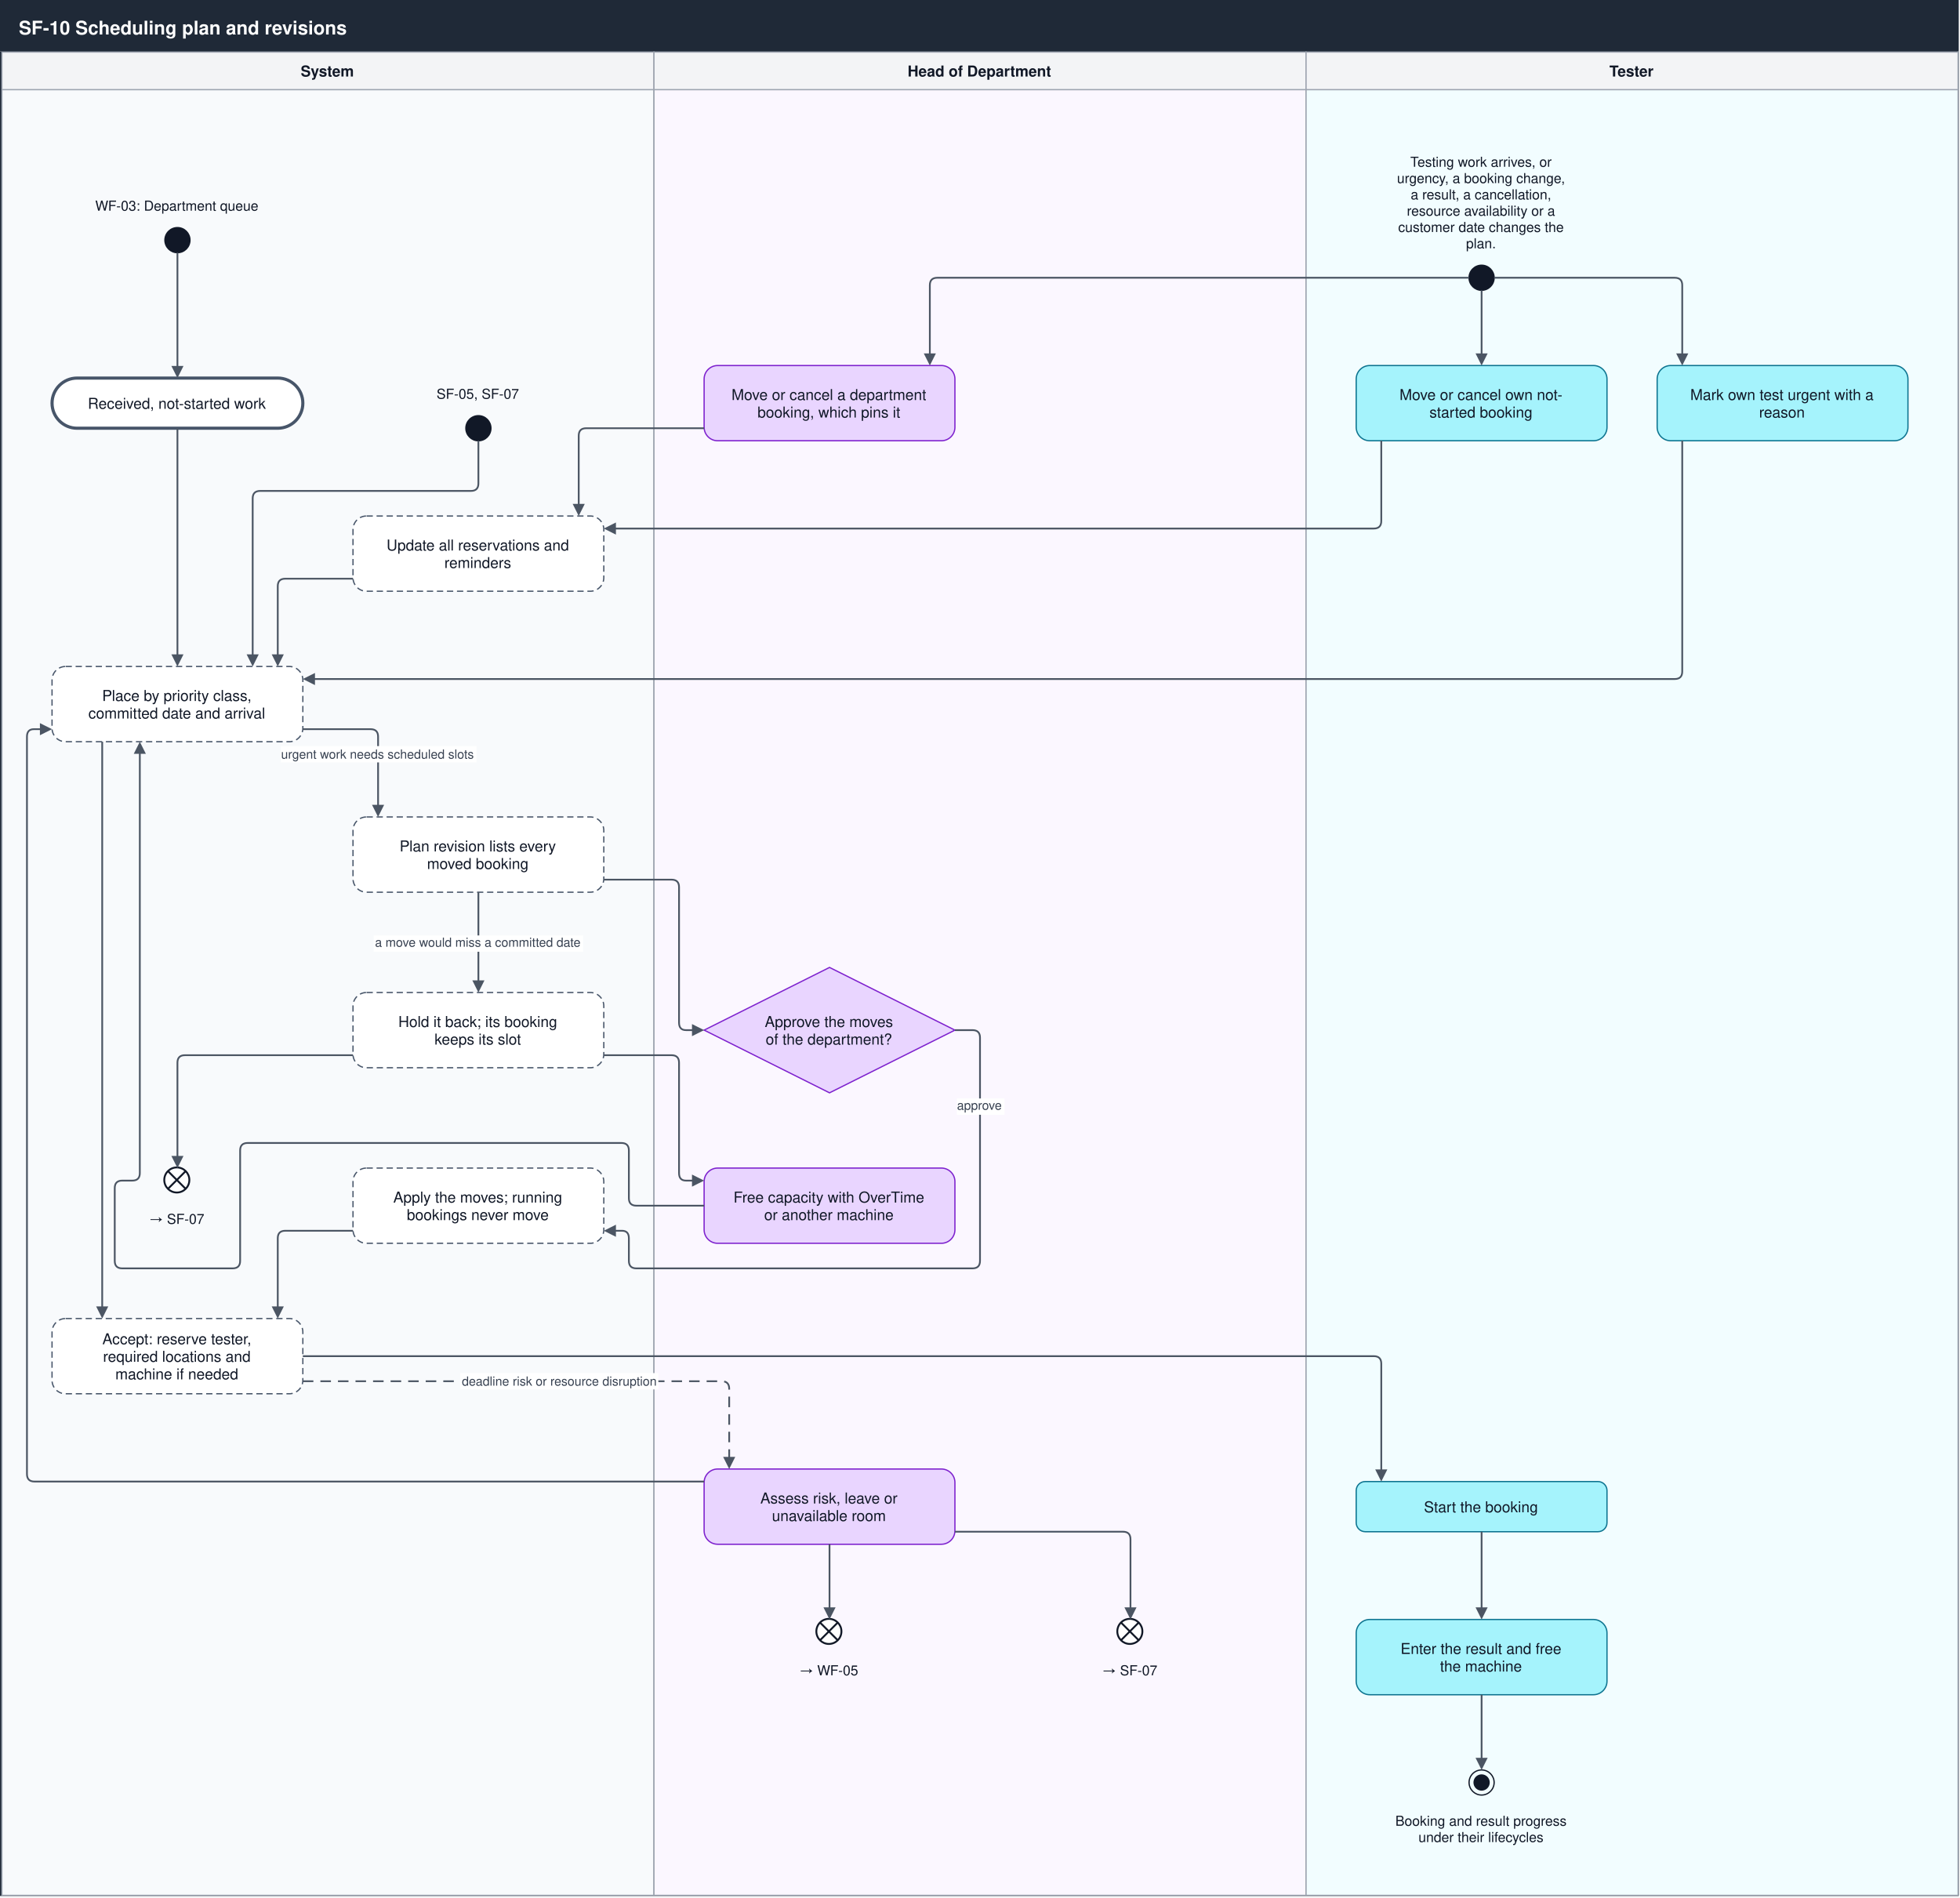
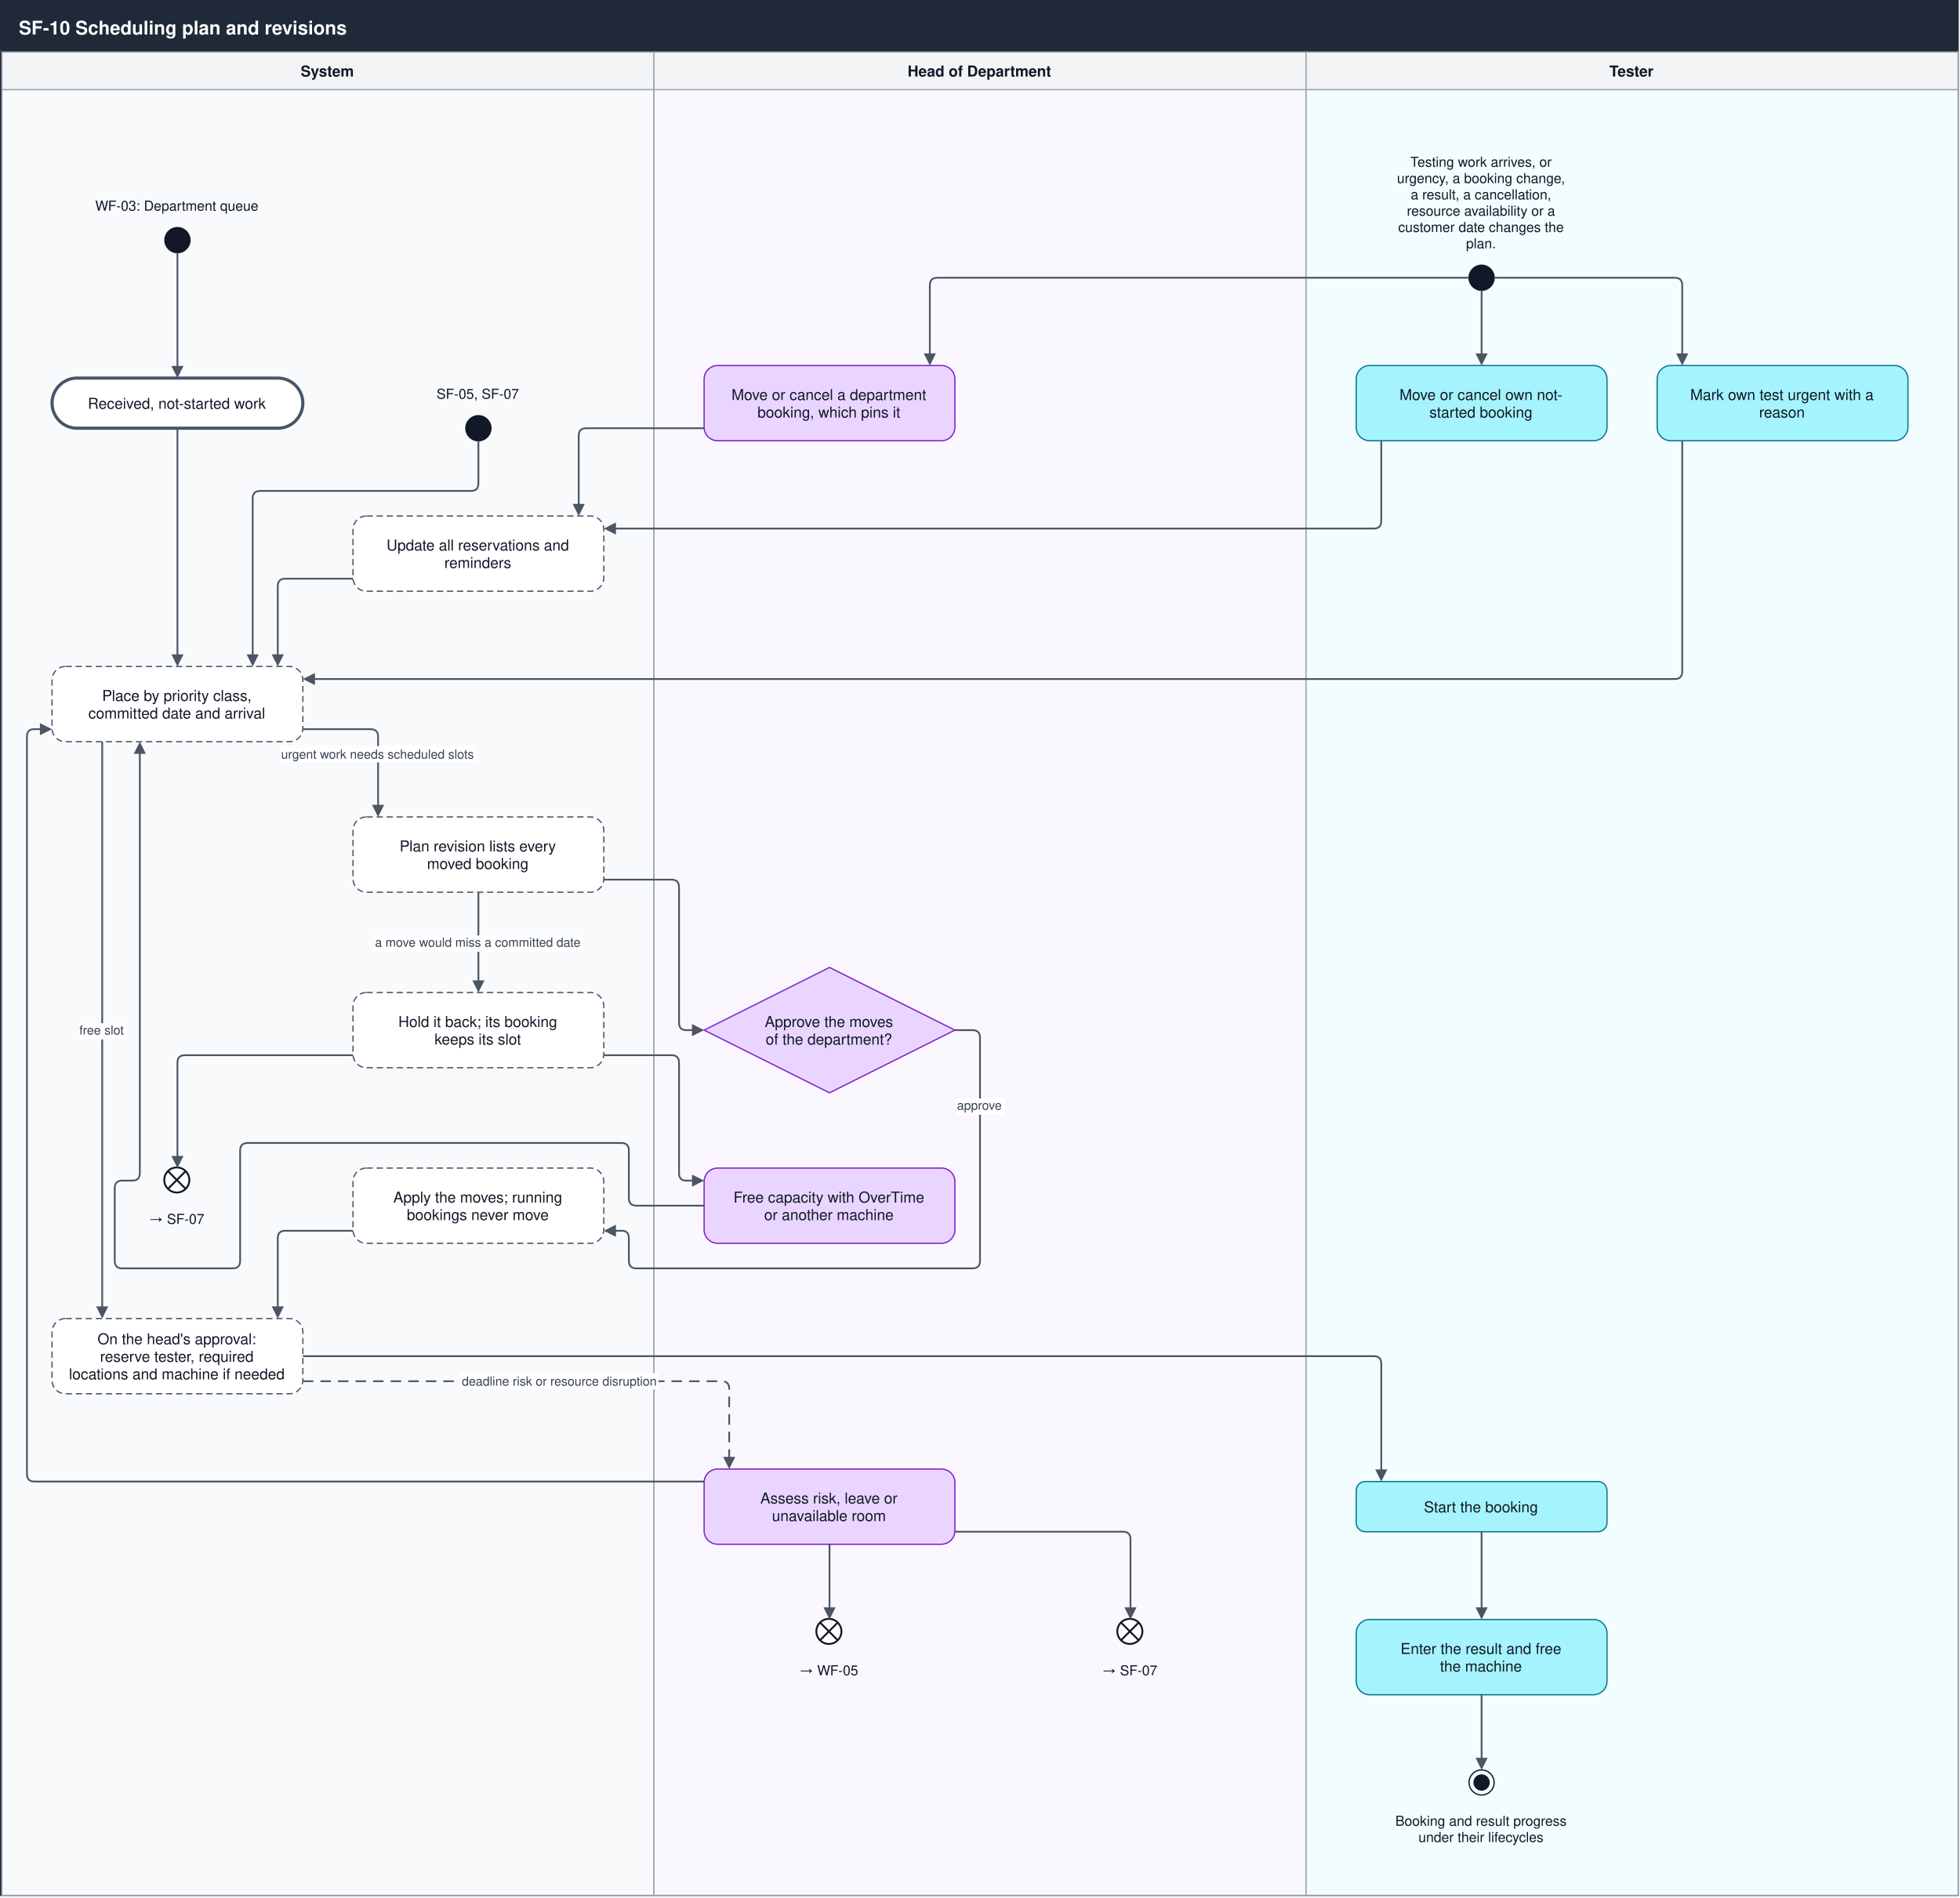
<svg xmlns="http://www.w3.org/2000/svg" style="background: #FFFFFF; background-color: light-dark(#FFFFFF, #121212); color-scheme: light;" version="1.1" width="1563px" height="1513px" viewBox="0 0 1563 1513">
  <defs />
  <rect fill="#FFFFFF" width="100%" height="100%" x="0" y="0" style="fill: light-dark(rgb(255, 255, 255), rgb(18, 18, 18));" />
  <g>
    <g data-cell-id="0">
      <g data-cell-id="1">
        <g data-cell-id="f_SF10">
          <g>
            <path d="M 1 41 L 1 1 L 1561 1 L 1561 41" fill="#1f2937" stroke="#1f2937" stroke-width="2" stroke-miterlimit="10" pointer-events="all" style="fill: light-dark(rgb(31, 41, 55), rgb(196, 204, 216)); stroke: light-dark(rgb(31, 41, 55), rgb(196, 204, 216));" />
            <path d="M 1 41 L 1 1511 L 1561 1511 L 1561 41" fill="#ffffff" stroke="#1f2937" stroke-width="2" stroke-miterlimit="10" pointer-events="all" style="fill: light-dark(rgb(255, 255, 255), rgb(18, 18, 18)); stroke: light-dark(rgb(31, 41, 55), rgb(196, 204, 216));" />
            <path d="M 1 41 L 1561 41" fill="none" stroke="#1f2937" stroke-width="2" stroke-miterlimit="10" pointer-events="all" style="stroke: light-dark(rgb(31, 41, 55), rgb(196, 204, 216));" />
          </g>
          <g>
            <g fill="#FFFFFF" font-family="Helvetica" font-weight="bold" text-anchor="start" font-size="15px" style="fill: light-dark(rgb(255, 255, 255), rgb(18, 18, 18));">
              <text x="15" y="27.5">SF-10 Scheduling plan and revisions</text>
            </g>
          </g>
          <g data-cell-id="f_SF10_lane0">
            <g transform="translate(0.5,0.5)">
              <path d="M 1 71 L 1 41 L 521 41 L 521 71" fill="#f3f4f6" stroke="#9ca3af" stroke-miterlimit="10" pointer-events="all" style="fill: light-dark(rgb(243, 244, 246), rgb(26, 27, 28)); stroke: light-dark(rgb(156, 163, 175), rgb(92, 98, 108));" />
              <path d="M 1 71 L 1 1511 L 521 1511 L 521 71" fill="#f8fafc" stroke="#9ca3af" stroke-miterlimit="10" pointer-events="all" style="fill: light-dark(rgb(248, 250, 252), rgb(21, 23, 25)); stroke: light-dark(rgb(156, 163, 175), rgb(92, 98, 108));" />
              <path d="M 1 71 L 521 71" fill="none" stroke="#9ca3af" stroke-miterlimit="10" pointer-events="all" style="stroke: light-dark(rgb(156, 163, 175), rgb(92, 98, 108));" />
            </g>
            <g>
              <g fill="#111827" font-family="Helvetica" font-weight="bold" text-anchor="middle" font-size="12px" style="fill: light-dark(rgb(17, 24, 39), rgb(212, 218, 231));">
                <text x="261" y="61">System</text>
              </g>
            </g>
          </g>
          <g data-cell-id="f_SF10_lane1">
            <g transform="translate(0.5,0.5)">
              <path d="M 521 71 L 521 41 L 1041 41 L 1041 71" fill="#f3f4f6" stroke="#9ca3af" stroke-miterlimit="10" pointer-events="all" style="fill: light-dark(rgb(243, 244, 246), rgb(26, 27, 28)); stroke: light-dark(rgb(156, 163, 175), rgb(92, 98, 108));" />
              <path d="M 521 71 L 521 1511 L 1041 1511 L 1041 71" fill="#fbf7ff" stroke="#9ca3af" stroke-miterlimit="10" pointer-events="all" style="fill: light-dark(rgb(251, 247, 255), rgb(26, 22, 29)); stroke: light-dark(rgb(156, 163, 175), rgb(92, 98, 108));" />
              <path d="M 521 71 L 1041 71" fill="none" stroke="#9ca3af" stroke-miterlimit="10" pointer-events="all" style="stroke: light-dark(rgb(156, 163, 175), rgb(92, 98, 108));" />
            </g>
            <g>
              <g fill="#111827" font-family="Helvetica" font-weight="bold" text-anchor="middle" font-size="12px" style="fill: light-dark(rgb(17, 24, 39), rgb(212, 218, 231));">
                <text x="781" y="61">Head of Department</text>
              </g>
            </g>
          </g>
          <g data-cell-id="f_SF10_lane2">
            <g transform="translate(0.5,0.5)">
              <path d="M 1041 71 L 1041 41 L 1561 41 L 1561 71" fill="#f3f4f6" stroke="#9ca3af" stroke-miterlimit="10" pointer-events="all" style="fill: light-dark(rgb(243, 244, 246), rgb(26, 27, 28)); stroke: light-dark(rgb(156, 163, 175), rgb(92, 98, 108));" />
              <path d="M 1041 71 L 1041 1511 L 1561 1511 L 1561 71" fill="#f2fdff" stroke="#9ca3af" stroke-miterlimit="10" pointer-events="all" style="fill: light-dark(rgb(242, 253, 255), rgb(15, 24, 26)); stroke: light-dark(rgb(156, 163, 175), rgb(92, 98, 108));" />
              <path d="M 1041 71 L 1561 71" fill="none" stroke="#9ca3af" stroke-miterlimit="10" pointer-events="all" style="stroke: light-dark(rgb(156, 163, 175), rgb(92, 98, 108));" />
            </g>
            <g>
              <g fill="#111827" font-family="Helvetica" font-weight="bold" text-anchor="middle" font-size="12px" style="fill: light-dark(rgb(17, 24, 39), rgb(212, 218, 231));">
                <text x="1301" y="61">Tester</text>
              </g>
            </g>
          </g>
          <g data-cell-id="f_SF10_t1">
            <g transform="translate(0.5,0.5)">
              <rect x="1081" y="1181" width="200" height="40" rx="7.2" ry="7.2" fill="#a5f3fc" stroke="#0e7490" pointer-events="all" style="fill: light-dark(rgb(165, 243, 252), rgb(0, 55, 63)); stroke: light-dark(rgb(14, 116, 144), rgb(83, 171, 195));" />
            </g>
            <g>
              <g fill="#111827" font-family="Helvetica" text-anchor="middle" font-size="12px" style="fill: light-dark(rgb(17, 24, 39), rgb(212, 218, 231));">
                <text x="1181" y="1206">Start the booking</text>
              </g>
            </g>
          </g>
          <g data-cell-id="f_SF10_t2">
            <g transform="translate(0.5,0.5)">
              <rect x="1081" y="1291" width="200" height="60" rx="10.8" ry="10.8" fill="#a5f3fc" stroke="#0e7490" pointer-events="all" style="fill: light-dark(rgb(165, 243, 252), rgb(0, 55, 63)); stroke: light-dark(rgb(14, 116, 144), rgb(83, 171, 195));" />
            </g>
            <g>
              <g fill="#111827" font-family="Helvetica" text-anchor="middle" font-size="12px" style="fill: light-dark(rgb(17, 24, 39), rgb(212, 218, 231));">
                <text x="1181" y="1319">Enter the result and free</text>
                <text x="1181" y="1333">the machine</text>
              </g>
            </g>
          </g>
          <g data-cell-id="f_SF10_t3">
            <g transform="translate(0.5,0.5)">
              <rect x="1081" y="291" width="200" height="60" rx="10.8" ry="10.8" fill="#a5f3fc" stroke="#0e7490" pointer-events="all" style="fill: light-dark(rgb(165, 243, 252), rgb(0, 55, 63)); stroke: light-dark(rgb(14, 116, 144), rgb(83, 171, 195));" />
            </g>
            <g>
              <g fill="#111827" font-family="Helvetica" text-anchor="middle" font-size="12px" style="fill: light-dark(rgb(17, 24, 39), rgb(212, 218, 231));">
                <text x="1181" y="319">Move or cancel own not-</text>
                <text x="1181" y="333">started booking</text>
              </g>
            </g>
          </g>
          <g data-cell-id="f_SF10_t4">
            <g transform="translate(0.5,0.5)">
              <rect x="1321" y="291" width="200" height="60" rx="10.8" ry="10.8" fill="#a5f3fc" stroke="#0e7490" pointer-events="all" style="fill: light-dark(rgb(165, 243, 252), rgb(0, 55, 63)); stroke: light-dark(rgb(14, 116, 144), rgb(83, 171, 195));" />
            </g>
            <g>
              <g fill="#111827" font-family="Helvetica" text-anchor="middle" font-size="12px" style="fill: light-dark(rgb(17, 24, 39), rgb(212, 218, 231));">
                <text x="1421" y="319">Mark own test urgent with a</text>
                <text x="1421" y="333">reason</text>
              </g>
            </g>
          </g>
          <g data-cell-id="f_SF10_h1">
            <g transform="translate(0.5,0.5)">
              <rect x="561" y="291" width="200" height="60" rx="10.8" ry="10.8" fill="#e9d5ff" stroke="#7e22ce" pointer-events="all" style="fill: light-dark(rgb(233, 213, 255), rgb(59, 42, 78)); stroke: light-dark(rgb(126, 34, 206), rgb(232, 153, 255));" />
            </g>
            <g>
              <g fill="#111827" font-family="Helvetica" text-anchor="middle" font-size="12px" style="fill: light-dark(rgb(17, 24, 39), rgb(212, 218, 231));">
                <text x="661" y="319">Move or cancel a department</text>
                <text x="661" y="333">booking, which pins it</text>
              </g>
            </g>
          </g>
          <g data-cell-id="f_SF10_h2">
            <g transform="translate(0.5,0.5)">
              <path d="M 661 771 L 761 821 L 661 871 L 561 821 Z" fill="#e9d5ff" stroke="#7e22ce" stroke-miterlimit="10" pointer-events="all" style="fill: light-dark(rgb(233, 213, 255), rgb(59, 42, 78)); stroke: light-dark(rgb(126, 34, 206), rgb(232, 153, 255));" />
            </g>
            <g>
              <g fill="#111827" font-family="Helvetica" text-anchor="middle" font-size="12px" style="fill: light-dark(rgb(17, 24, 39), rgb(212, 218, 231));">
                <text x="661" y="819">Approve the moves</text>
                <text x="661" y="833">of the department?</text>
              </g>
            </g>
          </g>
          <g data-cell-id="f_SF10_h4">
            <g transform="translate(0.5,0.5)">
              <rect x="561" y="1171" width="200" height="60" rx="10.8" ry="10.8" fill="#e9d5ff" stroke="#7e22ce" pointer-events="all" style="fill: light-dark(rgb(233, 213, 255), rgb(59, 42, 78)); stroke: light-dark(rgb(126, 34, 206), rgb(232, 153, 255));" />
            </g>
            <g>
              <g fill="#111827" font-family="Helvetica" text-anchor="middle" font-size="12px" style="fill: light-dark(rgb(17, 24, 39), rgb(212, 218, 231));">
                <text x="661" y="1199">Assess risk, leave or</text>
                <text x="661" y="1213">unavailable room</text>
              </g>
            </g>
          </g>
          <g data-cell-id="f_SF10_h5">
            <g transform="translate(0.5,0.5)">
              <rect x="561" y="931" width="200" height="60" rx="10.8" ry="10.8" fill="#e9d5ff" stroke="#7e22ce" pointer-events="all" style="fill: light-dark(rgb(233, 213, 255), rgb(59, 42, 78)); stroke: light-dark(rgb(126, 34, 206), rgb(232, 153, 255));" />
            </g>
            <g>
              <g fill="#111827" font-family="Helvetica" text-anchor="middle" font-size="12px" style="fill: light-dark(rgb(17, 24, 39), rgb(212, 218, 231));">
                <text x="661" y="959">Free capacity with OverTime</text>
                <text x="661" y="973">or another machine</text>
              </g>
            </g>
          </g>
          <g data-cell-id="f_SF10_q">
            <g transform="translate(0.5,0.5)">
              <rect x="41" y="301" width="200" height="40" rx="20" ry="20" fill="#ffffff" stroke="#475569" stroke-width="2.5" pointer-events="all" style="fill: light-dark(rgb(255, 255, 255), rgb(18, 18, 18)); stroke: light-dark(rgb(71, 85, 105), rgb(155, 167, 184));" />
            </g>
            <g>
              <g fill="#111827" font-family="Helvetica" text-anchor="middle" font-size="12px" style="fill: light-dark(rgb(17, 24, 39), rgb(212, 218, 231));">
                <text x="141" y="326">Received, not-started work</text>
              </g>
            </g>
          </g>
          <g data-cell-id="f_SF10_slot">
            <g transform="translate(0.5,0.5)">
              <rect x="41" y="531" width="200" height="60" rx="10.8" ry="10.8" fill="#ffffff" stroke="#475569" stroke-dasharray="5 3" pointer-events="all" style="fill: light-dark(rgb(255, 255, 255), rgb(18, 18, 18)); stroke: light-dark(rgb(71, 85, 105), rgb(155, 167, 184));" />
            </g>
            <g>
              <g fill="#111827" font-family="Helvetica" text-anchor="middle" font-size="12px" style="fill: light-dark(rgb(17, 24, 39), rgb(212, 218, 231));">
                <text x="141" y="559">Place by priority class,</text>
                <text x="141" y="573">committed date and arrival</text>
              </g>
            </g>
          </g>
          <g data-cell-id="f_SF10_schedule">
            <g transform="translate(0.5,0.5)">
              <rect x="41" y="1051" width="200" height="60" rx="10.8" ry="10.8" fill="#ffffff" stroke="#475569" stroke-dasharray="5 3" pointer-events="all" style="fill: light-dark(rgb(255, 255, 255), rgb(18, 18, 18)); stroke: light-dark(rgb(71, 85, 105), rgb(155, 167, 184));" />
            </g>
            <g>
              <g fill="#111827" font-family="Helvetica" text-anchor="middle" font-size="12px" style="fill: light-dark(rgb(17, 24, 39), rgb(212, 218, 231));">
-                 <text x="141" y="1072">Accept: reserve tester,</text>
-                 <text x="141" y="1086">required locations and</text>
-                 <text x="141" y="1100">machine if needed</text>
+                 <text x="141" y="1072">On the head's approval:</text>
+                 <text x="141" y="1086">reserve tester, required</text>
+                 <text x="141" y="1100">locations and machine if needed</text>
              </g>
            </g>
          </g>
          <g data-cell-id="f_SF10_done">
            <g transform="translate(0.5,0.5)">
              <ellipse cx="1181" cy="1421" rx="6" ry="6" fill="#111827" stroke="#111827" pointer-events="all" style="fill: light-dark(rgb(17, 24, 39), rgb(212, 218, 231)); stroke: light-dark(rgb(17, 24, 39), rgb(212, 218, 231));" />
              <ellipse cx="1181" cy="1421" rx="10" ry="10" fill="none" stroke="#111827" pointer-events="all" style="stroke: light-dark(rgb(17, 24, 39), rgb(212, 218, 231));" />
            </g>
          </g>
          <g data-cell-id="f_SF10_done_label">
            <g>
              <rect x="1081" y="1441" width="200" height="30" fill="none" stroke="none" pointer-events="all" />
            </g>
            <g>
              <g fill="#111827" font-family="Helvetica" text-anchor="middle" font-size="11px" style="fill: light-dark(rgb(17, 24, 39), rgb(212, 218, 231));">
                <text x="1181" y="1456">Booking and result progress</text>
                <text x="1181" y="1469">under their lifecycles</text>
              </g>
            </g>
          </g>
          <g data-cell-id="f_SF10_sync">
            <g transform="translate(0.5,0.5)">
              <rect x="281" y="411" width="200" height="60" rx="10.8" ry="10.8" fill="#ffffff" stroke="#475569" stroke-dasharray="5 3" pointer-events="all" style="fill: light-dark(rgb(255, 255, 255), rgb(18, 18, 18)); stroke: light-dark(rgb(71, 85, 105), rgb(155, 167, 184));" />
            </g>
            <g>
              <g fill="#111827" font-family="Helvetica" text-anchor="middle" font-size="12px" style="fill: light-dark(rgb(17, 24, 39), rgb(212, 218, 231));">
                <text x="381" y="439">Update all reservations and</text>
                <text x="381" y="453">reminders</text>
              </g>
            </g>
          </g>
          <g data-cell-id="f_SF10_revision">
            <g transform="translate(0.5,0.5)">
              <rect x="281" y="651" width="200" height="60" rx="10.8" ry="10.8" fill="#ffffff" stroke="#475569" stroke-dasharray="5 3" pointer-events="all" style="fill: light-dark(rgb(255, 255, 255), rgb(18, 18, 18)); stroke: light-dark(rgb(71, 85, 105), rgb(155, 167, 184));" />
            </g>
            <g>
              <g fill="#111827" font-family="Helvetica" text-anchor="middle" font-size="12px" style="fill: light-dark(rgb(17, 24, 39), rgb(212, 218, 231));">
                <text x="381" y="679">Plan revision lists every</text>
                <text x="381" y="693">moved booking</text>
              </g>
            </g>
          </g>
          <g data-cell-id="f_SF10_apply">
            <g transform="translate(0.5,0.5)">
              <rect x="281" y="931" width="200" height="60" rx="10.8" ry="10.8" fill="#ffffff" stroke="#475569" stroke-dasharray="5 3" pointer-events="all" style="fill: light-dark(rgb(255, 255, 255), rgb(18, 18, 18)); stroke: light-dark(rgb(71, 85, 105), rgb(155, 167, 184));" />
            </g>
            <g>
              <g fill="#111827" font-family="Helvetica" text-anchor="middle" font-size="12px" style="fill: light-dark(rgb(17, 24, 39), rgb(212, 218, 231));">
                <text x="381" y="959">Apply the moves; running</text>
                <text x="381" y="973">bookings never move</text>
              </g>
            </g>
          </g>
          <g data-cell-id="f_SF10_held">
            <g transform="translate(0.5,0.5)">
              <rect x="281" y="791" width="200" height="60" rx="10.8" ry="10.8" fill="#ffffff" stroke="#475569" stroke-dasharray="5 3" pointer-events="all" style="fill: light-dark(rgb(255, 255, 255), rgb(18, 18, 18)); stroke: light-dark(rgb(71, 85, 105), rgb(155, 167, 184));" />
            </g>
            <g>
              <g fill="#111827" font-family="Helvetica" text-anchor="middle" font-size="12px" style="fill: light-dark(rgb(17, 24, 39), rgb(212, 218, 231));">
                <text x="381" y="819">Hold it back; its booking</text>
                <text x="381" y="833">keeps its slot</text>
              </g>
            </g>
          </g>
          <g data-cell-id="f_SF10_date">
            <g>
              <ellipse cx="141" cy="941" rx="10" ry="10" fill="#ffffff" stroke="#111827" stroke-width="1.5" pointer-events="all" style="fill: light-dark(rgb(255, 255, 255), rgb(18, 18, 18)); stroke: light-dark(rgb(17, 24, 39), rgb(212, 218, 231));" />
              <path d="M 133.9 933.9 L 148.1 948.1" fill="none" stroke="#111827" stroke-width="1.5" stroke-miterlimit="10" pointer-events="all" style="stroke: light-dark(rgb(17, 24, 39), rgb(212, 218, 231));" />
              <path d="M 148.1 933.9 L 133.9 948.1" fill="none" stroke="#111827" stroke-width="1.5" stroke-miterlimit="10" pointer-events="all" style="stroke: light-dark(rgb(17, 24, 39), rgb(212, 218, 231));" />
            </g>
          </g>
          <g data-cell-id="f_SF10_date_label">
            <g>
              <rect x="111" y="961" width="60" height="30" fill="none" stroke="none" pointer-events="all" />
            </g>
            <g>
              <g fill="#111827" font-family="Helvetica" text-anchor="middle" font-size="11px" style="fill: light-dark(rgb(17, 24, 39), rgb(212, 218, 231));">
                <text x="141" y="976">→ SF-07</text>
              </g>
            </g>
          </g>
          <g data-cell-id="f_SF10_outsource">
            <g>
              <ellipse cx="661" cy="1301" rx="10" ry="10" fill="#ffffff" stroke="#111827" stroke-width="1.5" pointer-events="all" style="fill: light-dark(rgb(255, 255, 255), rgb(18, 18, 18)); stroke: light-dark(rgb(17, 24, 39), rgb(212, 218, 231));" />
              <path d="M 653.9 1293.9 L 668.1 1308.1" fill="none" stroke="#111827" stroke-width="1.5" stroke-miterlimit="10" pointer-events="all" style="stroke: light-dark(rgb(17, 24, 39), rgb(212, 218, 231));" />
              <path d="M 668.1 1293.9 L 653.9 1308.1" fill="none" stroke="#111827" stroke-width="1.5" stroke-miterlimit="10" pointer-events="all" style="stroke: light-dark(rgb(17, 24, 39), rgb(212, 218, 231));" />
            </g>
          </g>
          <g data-cell-id="f_SF10_outsource_label">
            <g>
              <rect x="631" y="1321" width="60" height="30" fill="none" stroke="none" pointer-events="all" />
            </g>
            <g>
              <g fill="#111827" font-family="Helvetica" text-anchor="middle" font-size="11px" style="fill: light-dark(rgb(17, 24, 39), rgb(212, 218, 231));">
                <text x="661" y="1336">→ WF-05</text>
              </g>
            </g>
          </g>
          <g data-cell-id="f_SF10_in_q">
            <g transform="translate(0.5,0.5)">
              <ellipse cx="141" cy="191" rx="10" ry="10" fill="#111827" stroke="#111827" pointer-events="all" style="fill: light-dark(rgb(17, 24, 39), rgb(212, 218, 231)); stroke: light-dark(rgb(17, 24, 39), rgb(212, 218, 231));" />
            </g>
          </g>
          <g data-cell-id="f_SF10_in_q_label">
            <g>
              <rect x="51" y="141" width="180" height="30" fill="none" stroke="none" pointer-events="all" />
            </g>
            <g>
              <g fill="#111827" font-family="Helvetica" text-anchor="middle" font-size="11px" style="fill: light-dark(rgb(17, 24, 39), rgb(212, 218, 231));">
                <text x="141" y="168">WF-03: Department queue</text>
              </g>
            </g>
          </g>
          <g data-cell-id="f_SF10_in_slot">
            <g transform="translate(0.5,0.5)">
              <ellipse cx="381" cy="341" rx="10" ry="10" fill="#111827" stroke="#111827" pointer-events="all" style="fill: light-dark(rgb(17, 24, 39), rgb(212, 218, 231)); stroke: light-dark(rgb(17, 24, 39), rgb(212, 218, 231));" />
            </g>
          </g>
          <g data-cell-id="f_SF10_in_slot_label">
            <g>
              <rect x="331" y="291" width="100" height="30" fill="none" stroke="none" pointer-events="all" />
            </g>
            <g>
              <g fill="#111827" font-family="Helvetica" text-anchor="middle" font-size="11px" style="fill: light-dark(rgb(17, 24, 39), rgb(212, 218, 231));">
                <text x="381" y="318">SF-05, SF-07</text>
              </g>
            </g>
          </g>
          <g data-cell-id="f_SF10_trigger">
            <g transform="translate(0.5,0.5)">
              <ellipse cx="1181" cy="221" rx="10" ry="10" fill="#111827" stroke="#111827" pointer-events="all" style="fill: light-dark(rgb(17, 24, 39), rgb(212, 218, 231)); stroke: light-dark(rgb(17, 24, 39), rgb(212, 218, 231));" />
            </g>
          </g>
          <g data-cell-id="f_SF10_trigger_label">
            <g>
              <rect x="1081" y="111" width="200" height="90" fill="none" stroke="none" pointer-events="all" />
            </g>
            <g>
              <g fill="#111827" font-family="Helvetica" text-anchor="middle" font-size="11px" style="fill: light-dark(rgb(17, 24, 39), rgb(212, 218, 231));">
                <text x="1181" y="133">Testing work arrives, or</text>
                <text x="1181" y="146">urgency, a booking change,</text>
                <text x="1181" y="159">a result, a cancellation,</text>
                <text x="1181" y="172">resource availability or a</text>
                <text x="1181" y="185">customer date changes the</text>
                <text x="1181" y="198">plan.</text>
              </g>
            </g>
          </g>
          <g data-cell-id="f_SF10_date_1">
            <g>
              <ellipse cx="901" cy="1301" rx="10" ry="10" fill="#ffffff" stroke="#111827" stroke-width="1.5" pointer-events="all" style="fill: light-dark(rgb(255, 255, 255), rgb(18, 18, 18)); stroke: light-dark(rgb(17, 24, 39), rgb(212, 218, 231));" />
              <path d="M 893.9 1293.9 L 908.1 1308.1" fill="none" stroke="#111827" stroke-width="1.5" stroke-miterlimit="10" pointer-events="all" style="stroke: light-dark(rgb(17, 24, 39), rgb(212, 218, 231));" />
              <path d="M 908.1 1293.9 L 893.9 1308.1" fill="none" stroke="#111827" stroke-width="1.5" stroke-miterlimit="10" pointer-events="all" style="stroke: light-dark(rgb(17, 24, 39), rgb(212, 218, 231));" />
            </g>
          </g>
          <g data-cell-id="f_SF10_date_1_label">
            <g>
              <rect x="871" y="1321" width="60" height="30" fill="none" stroke="none" pointer-events="all" />
            </g>
            <g>
              <g fill="#111827" font-family="Helvetica" text-anchor="middle" font-size="11px" style="fill: light-dark(rgb(17, 24, 39), rgb(212, 218, 231));">
                <text x="901" y="1336">→ SF-07</text>
              </g>
            </g>
          </g>
          <g data-cell-id="f_SF10_e0">
            <g transform="translate(0.5,0.5)">
              <path d="M 1181 1221 L 1181 1282.03" fill="none" stroke="#4b5563" stroke-width="1.4" stroke-miterlimit="10" pointer-events="stroke" style="stroke: light-dark(rgb(75, 85, 99), rgb(157, 166, 178));" />
              <path d="M 1181 1289.43 L 1177.3 1282.03 L 1184.7 1282.03 Z" fill="#4b5563" stroke="#4b5563" stroke-width="1.4" stroke-miterlimit="10" pointer-events="all" style="fill: light-dark(rgb(75, 85, 99), rgb(157, 166, 178)); stroke: light-dark(rgb(75, 85, 99), rgb(157, 166, 178));" />
            </g>
          </g>
          <g data-cell-id="f_SF10_e1">
            <g transform="translate(0.5,0.5)">
              <path d="M 141 341 L 141 522.03" fill="none" stroke="#4b5563" stroke-width="1.4" stroke-miterlimit="10" pointer-events="stroke" style="stroke: light-dark(rgb(75, 85, 99), rgb(157, 166, 178));" />
              <path d="M 141 529.43 L 137.3 522.03 L 144.7 522.03 Z" fill="#4b5563" stroke="#4b5563" stroke-width="1.4" stroke-miterlimit="10" pointer-events="all" style="fill: light-dark(rgb(75, 85, 99), rgb(157, 166, 178)); stroke: light-dark(rgb(75, 85, 99), rgb(157, 166, 178));" />
            </g>
          </g>
          <g data-cell-id="f_SF10_e2">
            <g transform="translate(0.5,0.5)">
              <path d="M 81 591 L 81 1042.03" fill="none" stroke="#4b5563" stroke-width="1.4" stroke-miterlimit="10" pointer-events="stroke" style="stroke: light-dark(rgb(75, 85, 99), rgb(157, 166, 178));" />
              <path d="M 81 1049.43 L 77.3 1042.03 L 84.7 1042.03 Z" fill="#4b5563" stroke="#4b5563" stroke-width="1.4" stroke-miterlimit="10" pointer-events="all" style="fill: light-dark(rgb(75, 85, 99), rgb(157, 166, 178)); stroke: light-dark(rgb(75, 85, 99), rgb(157, 166, 178));" />
            </g>
+             <g>
+               <g fill="#374151" font-family="Helvetica" text-anchor="middle" font-size="10px" style="fill: light-dark(rgb(55, 65, 81), rgb(174, 183, 197));">
+                 <rect fill="#FFFFFF" stroke="none" x="63" y="816" width="38" height="13" stroke-width="0" style="fill: light-dark(rgb(255, 255, 255), rgb(18, 18, 18));" />
+                 <text x="81" y="825">free slot</text>
+               </g>
+             </g>
          </g>
          <g data-cell-id="f_SF10_e3">
            <g transform="translate(0.5,0.5)">
              <path d="M 241 1081 L 1095 1081 Q 1101 1081 1101 1087 L 1101 1172.03" fill="none" stroke="#4b5563" stroke-width="1.4" stroke-miterlimit="10" pointer-events="stroke" style="stroke: light-dark(rgb(75, 85, 99), rgb(157, 166, 178));" />
              <path d="M 1101 1179.43 L 1097.3 1172.03 L 1104.7 1172.03 Z" fill="#4b5563" stroke="#4b5563" stroke-width="1.4" stroke-miterlimit="10" pointer-events="all" style="fill: light-dark(rgb(75, 85, 99), rgb(157, 166, 178)); stroke: light-dark(rgb(75, 85, 99), rgb(157, 166, 178));" />
            </g>
          </g>
          <g data-cell-id="f_SF10_e4">
            <g transform="translate(0.5,0.5)">
              <path d="M 1181 1351 L 1181 1402.03" fill="none" stroke="#4b5563" stroke-width="1.4" stroke-miterlimit="10" pointer-events="stroke" style="stroke: light-dark(rgb(75, 85, 99), rgb(157, 166, 178));" />
              <path d="M 1181 1409.43 L 1177.3 1402.03 L 1184.7 1402.03 Z" fill="#4b5563" stroke="#4b5563" stroke-width="1.4" stroke-miterlimit="10" pointer-events="all" style="fill: light-dark(rgb(75, 85, 99), rgb(157, 166, 178)); stroke: light-dark(rgb(75, 85, 99), rgb(157, 166, 178));" />
            </g>
          </g>
          <g data-cell-id="f_SF10_e5">
            <g transform="translate(0.5,0.5)">
              <path d="M 1101 351 L 1101 415 Q 1101 421 1095 421 L 489.97 421" fill="none" stroke="#4b5563" stroke-width="1.4" stroke-miterlimit="10" pointer-events="stroke" style="stroke: light-dark(rgb(75, 85, 99), rgb(157, 166, 178));" />
              <path d="M 482.57 421 L 489.97 417.3 L 489.97 424.7 Z" fill="#4b5563" stroke="#4b5563" stroke-width="1.4" stroke-miterlimit="10" pointer-events="all" style="fill: light-dark(rgb(75, 85, 99), rgb(157, 166, 178)); stroke: light-dark(rgb(75, 85, 99), rgb(157, 166, 178));" />
            </g>
          </g>
          <g data-cell-id="f_SF10_e6">
            <g transform="translate(0.5,0.5)">
              <path d="M 281 461 L 227 461 Q 221 461 221 467 L 221 522.03" fill="none" stroke="#4b5563" stroke-width="1.4" stroke-miterlimit="10" pointer-events="stroke" style="stroke: light-dark(rgb(75, 85, 99), rgb(157, 166, 178));" />
              <path d="M 221 529.43 L 217.3 522.03 L 224.7 522.03 Z" fill="#4b5563" stroke="#4b5563" stroke-width="1.4" stroke-miterlimit="10" pointer-events="all" style="fill: light-dark(rgb(75, 85, 99), rgb(157, 166, 178)); stroke: light-dark(rgb(75, 85, 99), rgb(157, 166, 178));" />
            </g>
          </g>
          <g data-cell-id="f_SF10_e7">
            <g transform="translate(0.5,0.5)">
              <path d="M 561 341 L 467 341 Q 461 341 461 347 L 461 402.03" fill="none" stroke="#4b5563" stroke-width="1.4" stroke-miterlimit="10" pointer-events="stroke" style="stroke: light-dark(rgb(75, 85, 99), rgb(157, 166, 178));" />
              <path d="M 461 409.43 L 457.3 402.03 L 464.7 402.03 Z" fill="#4b5563" stroke="#4b5563" stroke-width="1.4" stroke-miterlimit="10" pointer-events="all" style="fill: light-dark(rgb(75, 85, 99), rgb(157, 166, 178)); stroke: light-dark(rgb(75, 85, 99), rgb(157, 166, 178));" />
            </g>
          </g>
          <g data-cell-id="f_SF10_e8">
            <g transform="translate(0.5,0.5)">
              <path d="M 1341 351 L 1341 535 Q 1341 541 1335 541 L 249.97 541" fill="none" stroke="#4b5563" stroke-width="1.4" stroke-miterlimit="10" pointer-events="stroke" style="stroke: light-dark(rgb(75, 85, 99), rgb(157, 166, 178));" />
              <path d="M 242.57 541 L 249.97 537.3 L 249.97 544.7 Z" fill="#4b5563" stroke="#4b5563" stroke-width="1.4" stroke-miterlimit="10" pointer-events="all" style="fill: light-dark(rgb(75, 85, 99), rgb(157, 166, 178)); stroke: light-dark(rgb(75, 85, 99), rgb(157, 166, 178));" />
            </g>
          </g>
          <g data-cell-id="f_SF10_e9">
            <g transform="translate(0.5,0.5)">
              <path d="M 241 581 L 295 581 Q 301 581 301 587 L 301 642.03" fill="none" stroke="#4b5563" stroke-width="1.4" stroke-miterlimit="10" pointer-events="stroke" style="stroke: light-dark(rgb(75, 85, 99), rgb(157, 166, 178));" />
              <path d="M 301 649.43 L 297.3 642.03 L 304.7 642.03 Z" fill="#4b5563" stroke="#4b5563" stroke-width="1.4" stroke-miterlimit="10" pointer-events="all" style="fill: light-dark(rgb(75, 85, 99), rgb(157, 166, 178)); stroke: light-dark(rgb(75, 85, 99), rgb(157, 166, 178));" />
            </g>
            <g>
              <g fill="#374151" font-family="Helvetica" text-anchor="middle" font-size="10px" style="fill: light-dark(rgb(55, 65, 81), rgb(174, 183, 197));">
                <rect fill="#FFFFFF" stroke="none" x="224" y="595" width="156" height="13" stroke-width="0" style="fill: light-dark(rgb(255, 255, 255), rgb(18, 18, 18));" />
                <text x="301" y="605">urgent work needs scheduled slots</text>
              </g>
            </g>
          </g>
          <g data-cell-id="f_SF10_e10">
            <g transform="translate(0.5,0.5)">
              <path d="M 481 701 L 535 701 Q 541 701 541 707 L 541 815 Q 541 821 546.52 821 L 552.03 821" fill="none" stroke="#4b5563" stroke-width="1.4" stroke-miterlimit="10" pointer-events="stroke" style="stroke: light-dark(rgb(75, 85, 99), rgb(157, 166, 178));" />
              <path d="M 559.43 821 L 552.03 824.7 L 552.03 817.3 Z" fill="#4b5563" stroke="#4b5563" stroke-width="1.4" stroke-miterlimit="10" pointer-events="all" style="fill: light-dark(rgb(75, 85, 99), rgb(157, 166, 178)); stroke: light-dark(rgb(75, 85, 99), rgb(157, 166, 178));" />
            </g>
          </g>
          <g data-cell-id="f_SF10_e11">
            <g transform="translate(0.5,0.5)">
              <path d="M 761 821 L 775 821 Q 781 821 781 827 L 781 1005 Q 781 1011 775 1011 L 507 1011 Q 501 1011 501 1005 L 501 987 Q 501 981 495.48 981 L 489.97 981" fill="none" stroke="#4b5563" stroke-width="1.4" stroke-miterlimit="10" pointer-events="stroke" style="stroke: light-dark(rgb(75, 85, 99), rgb(157, 166, 178));" />
              <path d="M 482.57 981 L 489.97 977.3 L 489.97 984.7 Z" fill="#4b5563" stroke="#4b5563" stroke-width="1.4" stroke-miterlimit="10" pointer-events="all" style="fill: light-dark(rgb(75, 85, 99), rgb(157, 166, 178)); stroke: light-dark(rgb(75, 85, 99), rgb(157, 166, 178));" />
            </g>
            <g>
              <g fill="#374151" font-family="Helvetica" text-anchor="middle" font-size="10px" style="fill: light-dark(rgb(55, 65, 81), rgb(174, 183, 197));">
                <rect fill="#FFFFFF" stroke="none" x="763" y="876" width="38" height="13" stroke-width="0" style="fill: light-dark(rgb(255, 255, 255), rgb(18, 18, 18));" />
                <text x="781" y="885">approve</text>
              </g>
            </g>
          </g>
          <g data-cell-id="f_SF10_e12">
            <g transform="translate(0.5,0.5)">
              <path d="M 281 981 L 227 981 Q 221 981 221 987 L 221 1042.03" fill="none" stroke="#4b5563" stroke-width="1.4" stroke-miterlimit="10" pointer-events="stroke" style="stroke: light-dark(rgb(75, 85, 99), rgb(157, 166, 178));" />
              <path d="M 221 1049.43 L 217.3 1042.03 L 224.7 1042.03 Z" fill="#4b5563" stroke="#4b5563" stroke-width="1.4" stroke-miterlimit="10" pointer-events="all" style="fill: light-dark(rgb(75, 85, 99), rgb(157, 166, 178)); stroke: light-dark(rgb(75, 85, 99), rgb(157, 166, 178));" />
            </g>
          </g>
          <g data-cell-id="f_SF10_e13">
            <g transform="translate(0.5,0.5)">
              <path d="M 381 711 L 381 782.03" fill="none" stroke="#4b5563" stroke-width="1.4" stroke-miterlimit="10" pointer-events="stroke" style="stroke: light-dark(rgb(75, 85, 99), rgb(157, 166, 178));" />
              <path d="M 381 789.43 L 377.3 782.03 L 384.7 782.03 Z" fill="#4b5563" stroke="#4b5563" stroke-width="1.4" stroke-miterlimit="10" pointer-events="all" style="fill: light-dark(rgb(75, 85, 99), rgb(157, 166, 178)); stroke: light-dark(rgb(75, 85, 99), rgb(157, 166, 178));" />
            </g>
            <g>
              <g fill="#374151" font-family="Helvetica" text-anchor="middle" font-size="10px" style="fill: light-dark(rgb(55, 65, 81), rgb(174, 183, 197));">
                <rect fill="#FFFFFF" stroke="none" x="298" y="746" width="167" height="13" stroke-width="0" style="fill: light-dark(rgb(255, 255, 255), rgb(18, 18, 18));" />
                <text x="381" y="755">a move would miss a committed date</text>
              </g>
            </g>
          </g>
          <g data-cell-id="f_SF10_e14">
            <g transform="translate(0.5,0.5)">
              <path d="M 281 841 L 147 841 Q 141 841 141 847 L 141 922.03" fill="none" stroke="#4b5563" stroke-width="1.4" stroke-miterlimit="10" pointer-events="stroke" style="stroke: light-dark(rgb(75, 85, 99), rgb(157, 166, 178));" />
              <path d="M 141 929.43 L 137.3 922.03 L 144.7 922.03 Z" fill="#4b5563" stroke="#4b5563" stroke-width="1.4" stroke-miterlimit="10" pointer-events="all" style="fill: light-dark(rgb(75, 85, 99), rgb(157, 166, 178)); stroke: light-dark(rgb(75, 85, 99), rgb(157, 166, 178));" />
            </g>
          </g>
          <g data-cell-id="f_SF10_e15">
            <g transform="translate(0.5,0.5)">
              <path d="M 481 841 L 535 841 Q 541 841 541 847 L 541 935 Q 541 941 546.52 941 L 552.03 941" fill="none" stroke="#4b5563" stroke-width="1.4" stroke-miterlimit="10" pointer-events="stroke" style="stroke: light-dark(rgb(75, 85, 99), rgb(157, 166, 178));" />
              <path d="M 559.43 941 L 552.03 944.7 L 552.03 937.3 Z" fill="#4b5563" stroke="#4b5563" stroke-width="1.4" stroke-miterlimit="10" pointer-events="all" style="fill: light-dark(rgb(75, 85, 99), rgb(157, 166, 178)); stroke: light-dark(rgb(75, 85, 99), rgb(157, 166, 178));" />
            </g>
          </g>
          <g data-cell-id="f_SF10_e16">
            <g transform="translate(0.5,0.5)">
              <path d="M 561 961 L 507 961 Q 501 961 501 955 L 501 917 Q 501 911 495 911 L 197 911 Q 191 911 191 917 L 191 1005 Q 191 1011 185 1011 L 97 1011 Q 91 1011 91 1005 L 91 947 Q 91 941 97 941 L 105 941 Q 111 941 111 935 L 111 599.97" fill="none" stroke="#4b5563" stroke-width="1.4" stroke-miterlimit="10" pointer-events="stroke" style="stroke: light-dark(rgb(75, 85, 99), rgb(157, 166, 178));" />
              <path d="M 111 592.57 L 114.7 599.97 L 107.3 599.97 Z" fill="#4b5563" stroke="#4b5563" stroke-width="1.4" stroke-miterlimit="10" pointer-events="all" style="fill: light-dark(rgb(75, 85, 99), rgb(157, 166, 178)); stroke: light-dark(rgb(75, 85, 99), rgb(157, 166, 178));" />
            </g>
          </g>
          <g data-cell-id="f_SF10_e17">
            <g transform="translate(0.5,0.5)">
              <path d="M 241 1101 L 575 1101 Q 581 1101 581 1107 L 581 1162.03" fill="none" stroke="#4b5563" stroke-width="1.4" stroke-miterlimit="10" stroke-dasharray="8.4 5.6" pointer-events="stroke" style="stroke: light-dark(rgb(75, 85, 99), rgb(157, 166, 178));" />
              <path d="M 581 1169.43 L 577.3 1162.03 L 584.7 1162.03 Z" fill="#4b5563" stroke="#4b5563" stroke-width="1.4" stroke-miterlimit="10" pointer-events="all" style="fill: light-dark(rgb(75, 85, 99), rgb(157, 166, 178)); stroke: light-dark(rgb(75, 85, 99), rgb(157, 166, 178));" />
            </g>
            <g>
              <g fill="#374151" font-family="Helvetica" text-anchor="middle" font-size="10px" style="fill: light-dark(rgb(55, 65, 81), rgb(174, 183, 197));">
                <rect fill="#FFFFFF" stroke="none" x="367" y="1095" width="158" height="13" stroke-width="0" style="fill: light-dark(rgb(255, 255, 255), rgb(18, 18, 18));" />
                <text x="446" y="1105">deadline risk or resource disruption</text>
              </g>
            </g>
          </g>
          <g data-cell-id="f_SF10_e18">
            <g transform="translate(0.5,0.5)">
              <path d="M 561 1181 L 27 1181 Q 21 1181 21 1175 L 21 587 Q 21 581 26.52 581 L 32.03 581" fill="none" stroke="#4b5563" stroke-width="1.4" stroke-miterlimit="10" pointer-events="stroke" style="stroke: light-dark(rgb(75, 85, 99), rgb(157, 166, 178));" />
              <path d="M 39.43 581 L 32.03 584.7 L 32.03 577.3 Z" fill="#4b5563" stroke="#4b5563" stroke-width="1.4" stroke-miterlimit="10" pointer-events="all" style="fill: light-dark(rgb(75, 85, 99), rgb(157, 166, 178)); stroke: light-dark(rgb(75, 85, 99), rgb(157, 166, 178));" />
            </g>
          </g>
          <g data-cell-id="f_SF10_e19">
            <g transform="translate(0.5,0.5)">
              <path d="M 761 1221 L 895 1221 Q 901 1221 901 1227 L 901 1282.03" fill="none" stroke="#4b5563" stroke-width="1.4" stroke-miterlimit="10" pointer-events="stroke" style="stroke: light-dark(rgb(75, 85, 99), rgb(157, 166, 178));" />
              <path d="M 901 1289.43 L 897.3 1282.03 L 904.7 1282.03 Z" fill="#4b5563" stroke="#4b5563" stroke-width="1.4" stroke-miterlimit="10" pointer-events="all" style="fill: light-dark(rgb(75, 85, 99), rgb(157, 166, 178)); stroke: light-dark(rgb(75, 85, 99), rgb(157, 166, 178));" />
            </g>
          </g>
          <g data-cell-id="f_SF10_e20">
            <g transform="translate(0.5,0.5)">
              <path d="M 661 1231 L 661 1282.03" fill="none" stroke="#4b5563" stroke-width="1.4" stroke-miterlimit="10" pointer-events="stroke" style="stroke: light-dark(rgb(75, 85, 99), rgb(157, 166, 178));" />
              <path d="M 661 1289.43 L 657.3 1282.03 L 664.7 1282.03 Z" fill="#4b5563" stroke="#4b5563" stroke-width="1.4" stroke-miterlimit="10" pointer-events="all" style="fill: light-dark(rgb(75, 85, 99), rgb(157, 166, 178)); stroke: light-dark(rgb(75, 85, 99), rgb(157, 166, 178));" />
            </g>
          </g>
          <g data-cell-id="f_SF10_e21">
            <g transform="translate(0.5,0.5)">
              <path d="M 141 201 L 141 292.03" fill="none" stroke="#4b5563" stroke-width="1.4" stroke-miterlimit="10" pointer-events="stroke" style="stroke: light-dark(rgb(75, 85, 99), rgb(157, 166, 178));" />
              <path d="M 141 299.43 L 137.3 292.03 L 144.7 292.03 Z" fill="#4b5563" stroke="#4b5563" stroke-width="1.4" stroke-miterlimit="10" pointer-events="all" style="fill: light-dark(rgb(75, 85, 99), rgb(157, 166, 178)); stroke: light-dark(rgb(75, 85, 99), rgb(157, 166, 178));" />
            </g>
          </g>
          <g data-cell-id="f_SF10_e22">
            <g transform="translate(0.5,0.5)">
              <path d="M 381 351 L 381 385 Q 381 391 375 391 L 207 391 Q 201 391 201 397 L 201 522.03" fill="none" stroke="#4b5563" stroke-width="1.4" stroke-miterlimit="10" pointer-events="stroke" style="stroke: light-dark(rgb(75, 85, 99), rgb(157, 166, 178));" />
              <path d="M 201 529.43 L 197.3 522.03 L 204.7 522.03 Z" fill="#4b5563" stroke="#4b5563" stroke-width="1.4" stroke-miterlimit="10" pointer-events="all" style="fill: light-dark(rgb(75, 85, 99), rgb(157, 166, 178)); stroke: light-dark(rgb(75, 85, 99), rgb(157, 166, 178));" />
            </g>
          </g>
          <g data-cell-id="f_SF10_e23">
            <g transform="translate(0.5,0.5)">
              <path d="M 1181 231 L 1181 282.03" fill="none" stroke="#4b5563" stroke-width="1.4" stroke-miterlimit="10" pointer-events="stroke" style="stroke: light-dark(rgb(75, 85, 99), rgb(157, 166, 178));" />
              <path d="M 1181 289.43 L 1177.3 282.03 L 1184.7 282.03 Z" fill="#4b5563" stroke="#4b5563" stroke-width="1.4" stroke-miterlimit="10" pointer-events="all" style="fill: light-dark(rgb(75, 85, 99), rgb(157, 166, 178)); stroke: light-dark(rgb(75, 85, 99), rgb(157, 166, 178));" />
            </g>
          </g>
          <g data-cell-id="f_SF10_e24">
            <g transform="translate(0.5,0.5)">
              <path d="M 1191 221 L 1335 221 Q 1341 221 1341 227 L 1341 282.03" fill="none" stroke="#4b5563" stroke-width="1.4" stroke-miterlimit="10" pointer-events="stroke" style="stroke: light-dark(rgb(75, 85, 99), rgb(157, 166, 178));" />
              <path d="M 1341 289.43 L 1337.3 282.03 L 1344.7 282.03 Z" fill="#4b5563" stroke="#4b5563" stroke-width="1.4" stroke-miterlimit="10" pointer-events="all" style="fill: light-dark(rgb(75, 85, 99), rgb(157, 166, 178)); stroke: light-dark(rgb(75, 85, 99), rgb(157, 166, 178));" />
            </g>
          </g>
          <g data-cell-id="f_SF10_e25">
            <g transform="translate(0.5,0.5)">
              <path d="M 1171 221 L 747 221 Q 741 221 741 227 L 741 282.03" fill="none" stroke="#4b5563" stroke-width="1.4" stroke-miterlimit="10" pointer-events="stroke" style="stroke: light-dark(rgb(75, 85, 99), rgb(157, 166, 178));" />
              <path d="M 741 289.43 L 737.3 282.03 L 744.7 282.03 Z" fill="#4b5563" stroke="#4b5563" stroke-width="1.4" stroke-miterlimit="10" pointer-events="all" style="fill: light-dark(rgb(75, 85, 99), rgb(157, 166, 178)); stroke: light-dark(rgb(75, 85, 99), rgb(157, 166, 178));" />
            </g>
          </g>
        </g>
      </g>
    </g>
  </g>
</svg>
